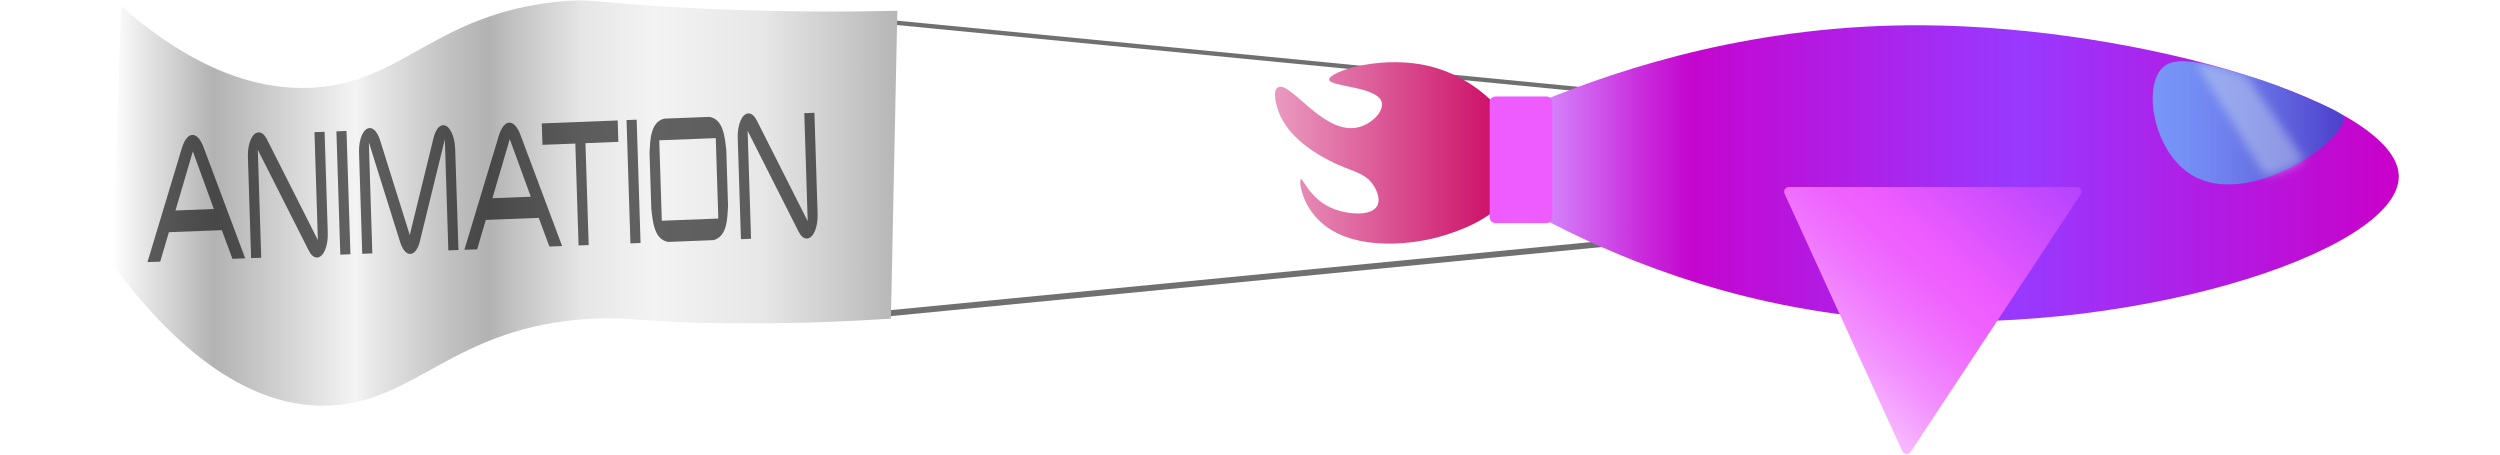
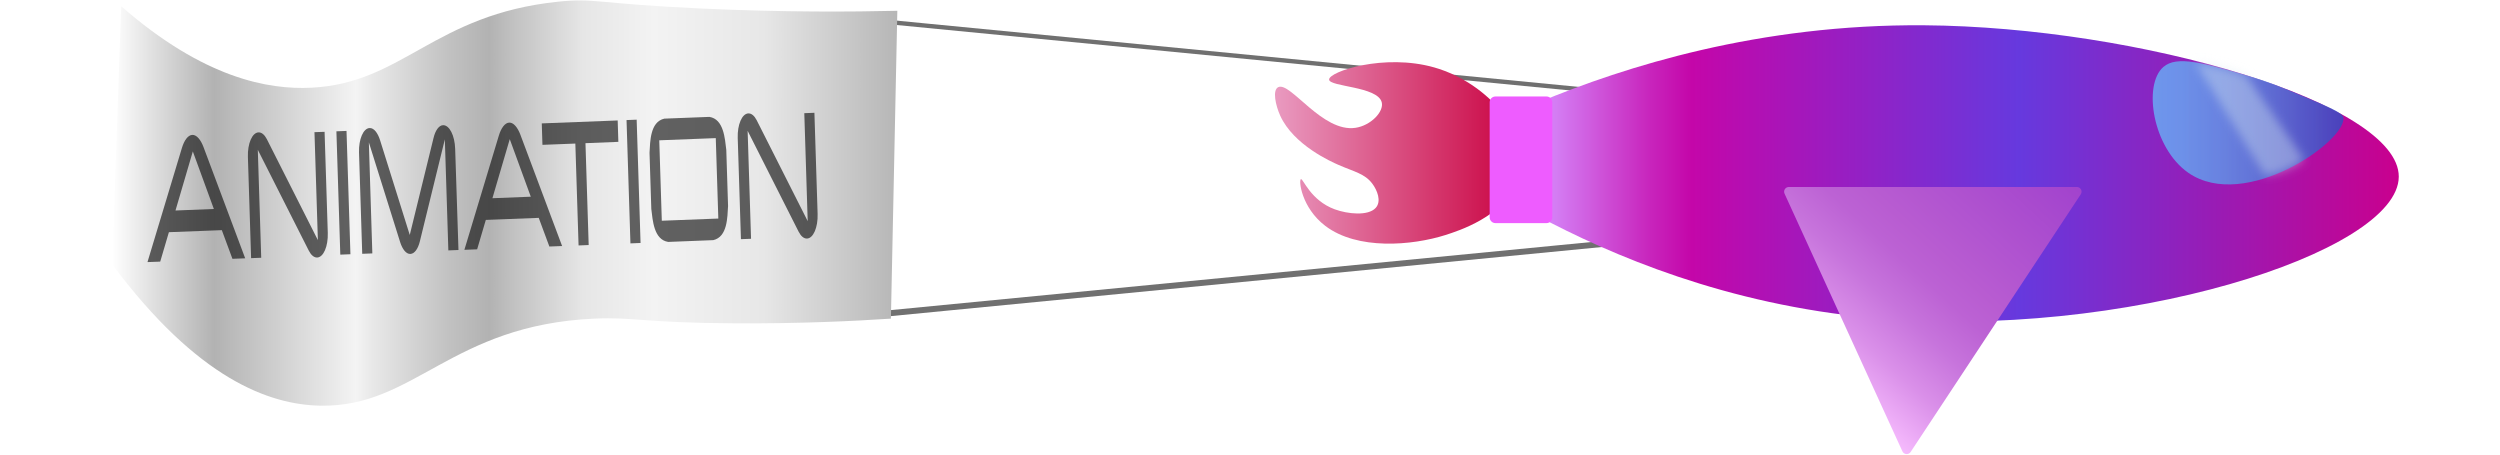
<svg xmlns="http://www.w3.org/2000/svg" width="2200" height="400" viewBox="0 0 2200 400">
  <defs>
    <style>.cls-1{fill:#333;}.cls-1,.cls-6{opacity:0.7;}.cls-2{fill:url(#linear-gradient);}.cls-3{fill:url(#linear-gradient-2);}.cls-4{fill:url(#linear-gradient-3);}.cls-5{fill:#ee5cff;}.cls-6{fill:url(#linear-gradient-4);}.cls-7{opacity:0.4;filter:url(#AI_GaussianBlur_4);}.cls-8{fill:#d6e7f0;}.cls-9{fill:url(#linear-gradient-5);}.cls-10{opacity:0.6;}</style>
    <linearGradient id="linear-gradient" x1="1122" y1="134.55" x2="1338.47" y2="134.55" gradientUnits="userSpaceOnUse">
      <stop offset="0.01" stop-color="#e999bf" />
-       <stop offset="1" stop-color="#c9005e" />
+       <stop offset="1" stop-color="#c9003f" />
      <stop offset="1" stop-color="#c9007d" />
    </linearGradient>
    <linearGradient id="linear-gradient-2" x1="1351.95" y1="152.6" x2="2110.92" y2="152.6" gradientUnits="userSpaceOnUse">
      <stop offset="0" stop-color="#d68fff" />
-       <stop offset="0.03" stop-color="#d376f6" />
-       <stop offset="0.13" stop-color="#c826da" />
-       <stop offset="0.18" stop-color="#c406cf" />
-       <stop offset="0.56" stop-color="#9939ff" />
-       <stop offset="1" stop-color="#c900c9" />
+       <stop offset="0.03" stop-color="#d376ef" />
+       <stop offset="0.13" stop-color="#c826bd" />
+       <stop offset="0.18" stop-color="#c406a9" />
+       <stop offset="0.56" stop-color="#6639de" />
+       <stop offset="1" stop-color="#c9008e" />
    </linearGradient>
    <linearGradient id="linear-gradient-3" x1="1585.86" y1="325.89" x2="1803.14" y2="88.9" gradientUnits="userSpaceOnUse">
      <stop offset="0.01" stop-color="#f8beff" />
-       <stop offset="0.03" stop-color="#f7b8ff" />
-       <stop offset="0.17" stop-color="#f390ff" />
-       <stop offset="0.3" stop-color="#f074ff" />
-       <stop offset="0.41" stop-color="#ef62ff" />
-       <stop offset="0.49" stop-color="#ee5cff" />
-       <stop offset="1" stop-color="#a33bff" />
+       <stop offset="0.03" stop-color="#f4b8fc" />
+       <stop offset="0.17" stop-color="#da90e9" />
+       <stop offset="0.3" stop-color="#c774dc" />
+       <stop offset="0.41" stop-color="#bc62d4" />
+       <stop offset="0.49" stop-color="#b85cd1" />
+       <stop offset="1" stop-color="#9b3bcc" />
    </linearGradient>
    <linearGradient id="linear-gradient-4" x1="1894.38" y1="108.06" x2="2062.26" y2="108.06" gradientUnits="userSpaceOnUse">
      <stop offset="0" stop-color="#63c7ff" />
      <stop offset="0.15" stop-color="#5ec0fc" />
      <stop offset="0.38" stop-color="#52acf2" />
      <stop offset="0.65" stop-color="#3d8ce2" />
      <stop offset="0.95" stop-color="#205fcd" />
      <stop offset="1" stop-color="#1b58c9" />
    </linearGradient>
    <filter id="AI_GaussianBlur_4" name="AI_GaussianBlur_4">
      <feGaussianBlur stdDeviation="4" />
    </filter>
    <linearGradient id="linear-gradient-5" x1="98.68" y1="178.69" x2="789.59" y2="178.69" gradientUnits="userSpaceOnUse">
      <stop offset="0" stop-color="#fff" />
      <stop offset="0.06" stop-color="#dbdbdb" />
      <stop offset="0.13" stop-color="#b2b2b2" />
      <stop offset="0.3" stop-color="#f0f0f0" />
      <stop offset="0.31" stop-color="#f4f4f4" />
      <stop offset="0.33" stop-color="#e9e9e9" />
      <stop offset="0.43" stop-color="#c1c1c1" />
      <stop offset="0.48" stop-color="#b2b2b2" />
      <stop offset="0.51" stop-color="#c1c1c1" />
      <stop offset="0.6" stop-color="#e6e6e6" />
      <stop offset="0.69" stop-color="#f3f3f3" />
      <stop offset="0.83" stop-color="#e7e7e7" />
      <stop offset="1" stop-color="#b6b6b6" />
    </linearGradient>
  </defs>
  <g id="Layer_1" data-name="Layer 1">
    <rect class="cls-1" x="778.16" y="242.24" width="644.03" height="5.27" transform="translate(-18.52 107.48) rotate(-5.55)" />
    <rect class="cls-1" x="777.75" y="49.12" width="661.33" height="3.84" transform="translate(10.12 -106.89) rotate(5.55)" />
    <path class="cls-2" d="M1334.92,160.27c16.09-40.2-25.07-87.29-72.73-100.91C1218.13,46.77,1169.48,63,1169.61,70c.13,6.47,42.59,5.88,46.29,19.92,2.2,8.35-9.67,20.6-23.14,22.57-29.06,4.25-57.07-40.58-67.78-35.85-5.51,2.43-2.45,16.22,1.65,25.23,11.79,25.85,45,40.5,51.2,43.22,13.79,6.07,23.1,7.6,29.8,16.53,4.23,5.63,8.38,15.49,2.92,21.4-6.64,7.18-24.58,5.37-36,1.17-21.42-7.9-27.81-27.25-29.75-26.56-2.11.76.41,25.15,21.49,41.17,28.28,21.48,76.14,17.37,105.79,8C1283.46,203.14,1322.76,190.67,1334.92,160.27Z" />
    <path class="cls-3" d="M1354.21,90c75.71-31.4,193.55-68.84,338.82-67.76,189.52,1.41,418.15,68.34,417.89,133.27-.28,66.87-243.36,144.28-463.06,124.23-128.31-11.7-229.78-54.93-295.91-90.35Q1353.09,139.71,1354.21,90Z" />
    <path class="cls-4" d="M1574.16,164.55h253.47a4.14,4.14,0,0,1,3.46,6.43L1681.34,397.75a4.15,4.15,0,0,1-7.23-.56L1570.4,170.42A4.14,4.14,0,0,1,1574.16,164.55Z" />
    <rect class="cls-5" x="1310.9" y="84.9" width="55.14" height="111.45" rx="5.12" />
    <path class="cls-6" d="M1903.68,59c12-10.53,35.65-3.62,77.8,8.7,15.55,4.55,26.45,9.1,45.29,17,23.07,9.65,34.63,14.56,35.37,18.53,3.79,20.16-86.42,83.76-136.54,48.74C1894.38,130.14,1885.62,74.88,1903.68,59Z" />
    <g class="cls-7">
      <path class="cls-8" d="M2027.74,140.68A67.68,67.68,0,0,1,1993,154.14Q1962.45,104.57,1931.9,55c5.06.64,10.42,1.54,16,2.75a192.8,192.8,0,0,1,28.51,8.5Z" />
    </g>
    <path class="cls-9" d="M106.65,5.48C179.21,68.9,236.11,79.07,274,77.19c80.73-4,107.63-64.37,217.15-75.7,32.81-3.39,33.34,1.72,125.5,6,73.77,3.41,133.84,2.92,173,2L784,280.39c-31.56,2.1-79.25,4.47-137.47,4.14-81.85-.46-88.19-5.72-123.5-4.14C396.64,286.07,364.88,358.52,282,357c-45-.84-108.08-23.5-183.27-124.38Q102.67,119,106.65,5.48Z" />
    <g class="cls-10">
      <path d="M215.77,227.32l-11.23.43c-3.73-10.09-5.6-15.13-9.34-25.22l-46.57,1.8L141,230.22l-11.22.43q15.16-50.28,30.35-100.58c1.93-6.37,5.22-11.22,9.11-11.37s7.48,4.43,9.82,10.64ZM188.2,183.9l-18.51-50.66q-7.62,26-15.26,52Z" />
      <path d="M285.63,116,288.45,205c.37,11.79-3.78,21.4-9.35,21.62-2.78.1-5.36-2.16-7.34-6l-44.89-88.8,3,95-8.9.35-2.82-89.06c-.37-11.8,3.78-21.41,9.35-21.62,2.78-.11,5.36,2.15,7.34,6l44.89,88.81-3-95Z" />
      <path d="M308.37,223.73l-8.91.35q-1.72-54.27-3.43-108.53l8.9-.34Q306.65,169.47,308.37,223.73Z" />
      <path d="M403.46,220l-8.91.35-3.09-97.71-22,89.83c-1.56,6.36-4.58,10.8-8.29,11s-7-4.06-9-10.28q-13.78-44-27.58-87.91L327.66,223l-8.9.35-2.82-89.06c-.37-11.8,3.78-21.41,9.35-21.62,3.8-.15,7.1,4.25,9.16,10.67q13.07,41.72,26.14,83.43,10.46-42.63,20.9-85.26c1.55-6.55,4.66-11.2,8.37-11.35,5.57-.21,10.32,9,10.69,20.85Z" />
      <path d="M494.66,216.51l-11.22.43-9.35-25.22-46.57,1.8-7.64,25.89-11.22.43Q423.84,169.56,439,119.26c1.94-6.37,5.22-11.22,9.12-11.37s7.47,4.43,9.81,10.64Zm-27.57-43.42q-9.25-25.32-18.5-50.65l-15.27,52Z" />
      <path d="M544.15,124.83,515.21,126q1.41,44.82,2.83,89.64l-8.9.35q-1.42-44.82-2.84-89.65l-28.95,1.12c-.23-7.55-.35-11.32-.59-18.87l66.8-2.59C543.8,113.51,543.91,117.28,544.15,124.83Z" />
      <path d="M563.69,213.83l-8.91.35q-1.71-54.26-3.43-108.52l8.91-.35Q562,159.58,563.69,213.83Z" />
      <path d="M640.69,181.32c-.62,9.79-.42,27.09-13,30L588,212.89c-12.74-2-13.63-19.31-14.85-28.95q-.78-24.76-1.57-49.54c.62-9.79.42-27.08,13-30l39.7-1.54c12.74,2,13.63,19.32,14.85,29Q639.9,156.56,640.69,181.32Zm-8.57,11q-1.12-35.4-2.24-70.78l-49.73,1.93q1.13,35.38,2.24,70.77Z" />
      <path d="M716.68,99.25l2.82,89.06c.37,11.79-3.79,21.4-9.35,21.62-2.78.11-5.36-2.15-7.34-6q-22.45-44.4-44.89-88.8l3,95-8.9.34-2.82-89.06c-.37-11.79,3.78-21.4,9.35-21.62,2.78-.11,5.36,2.15,7.34,6q22.44,44.42,44.89,88.81-1.5-47.48-3-95Z" />
    </g>
  </g>
</svg>
